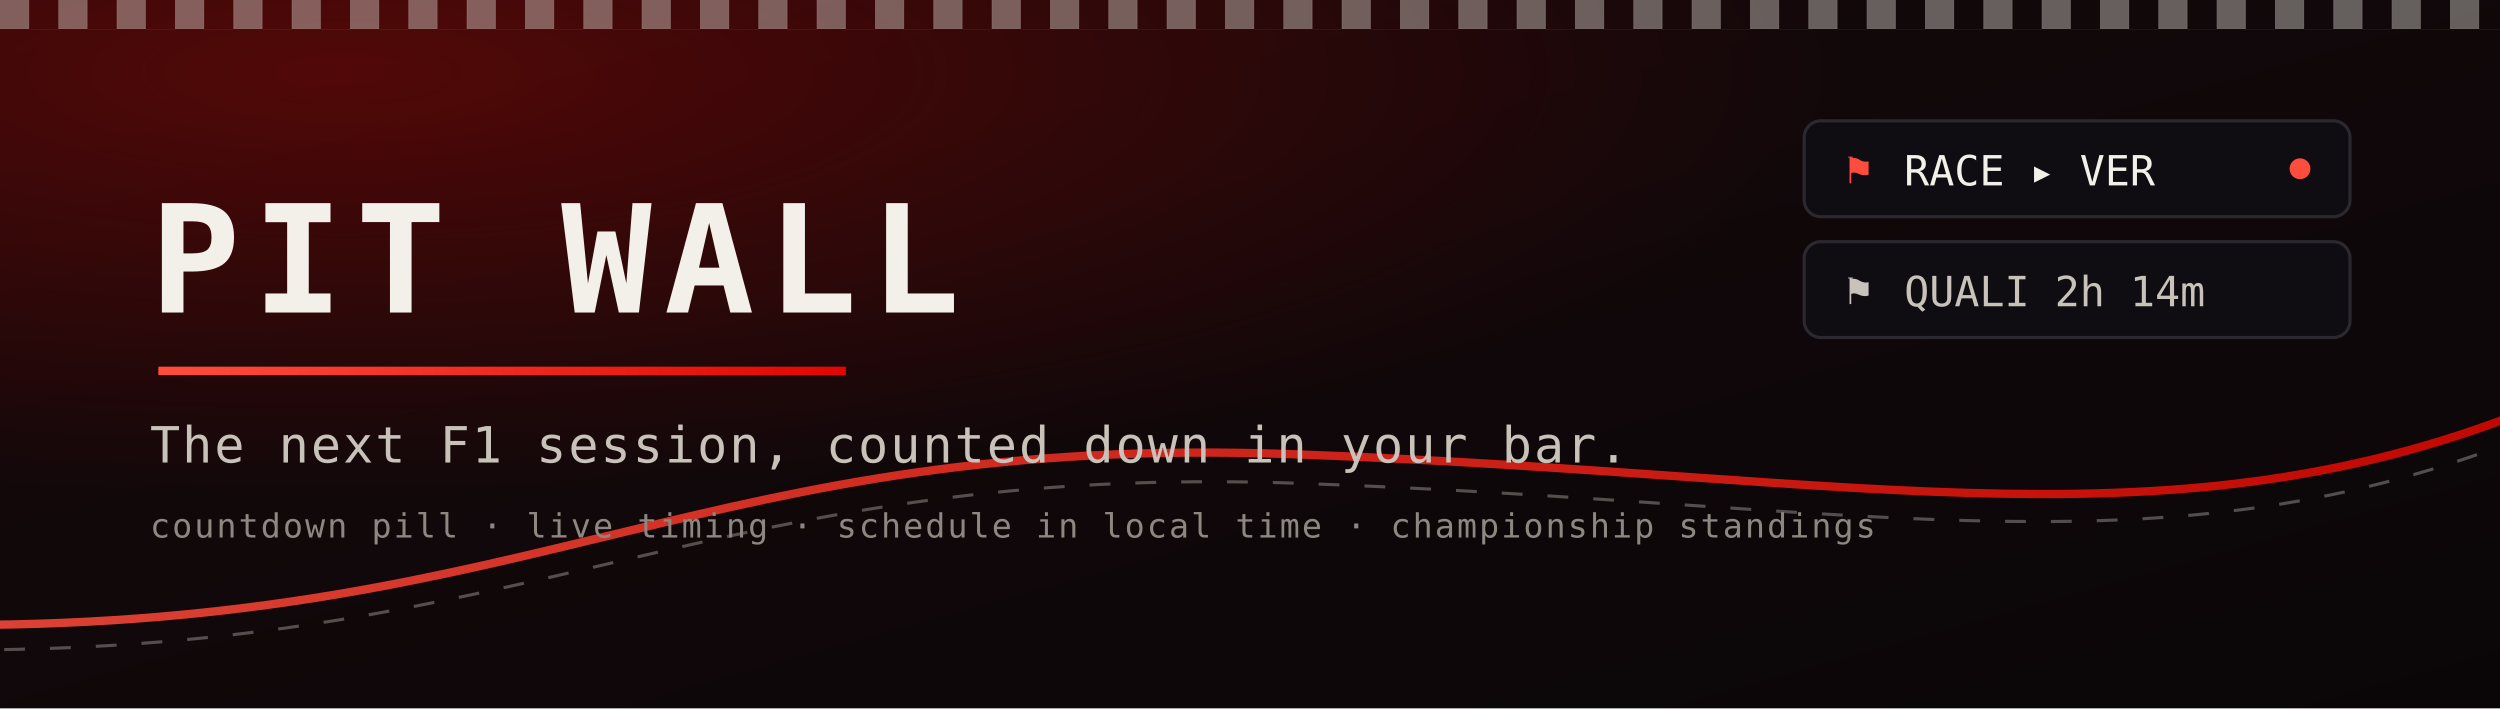
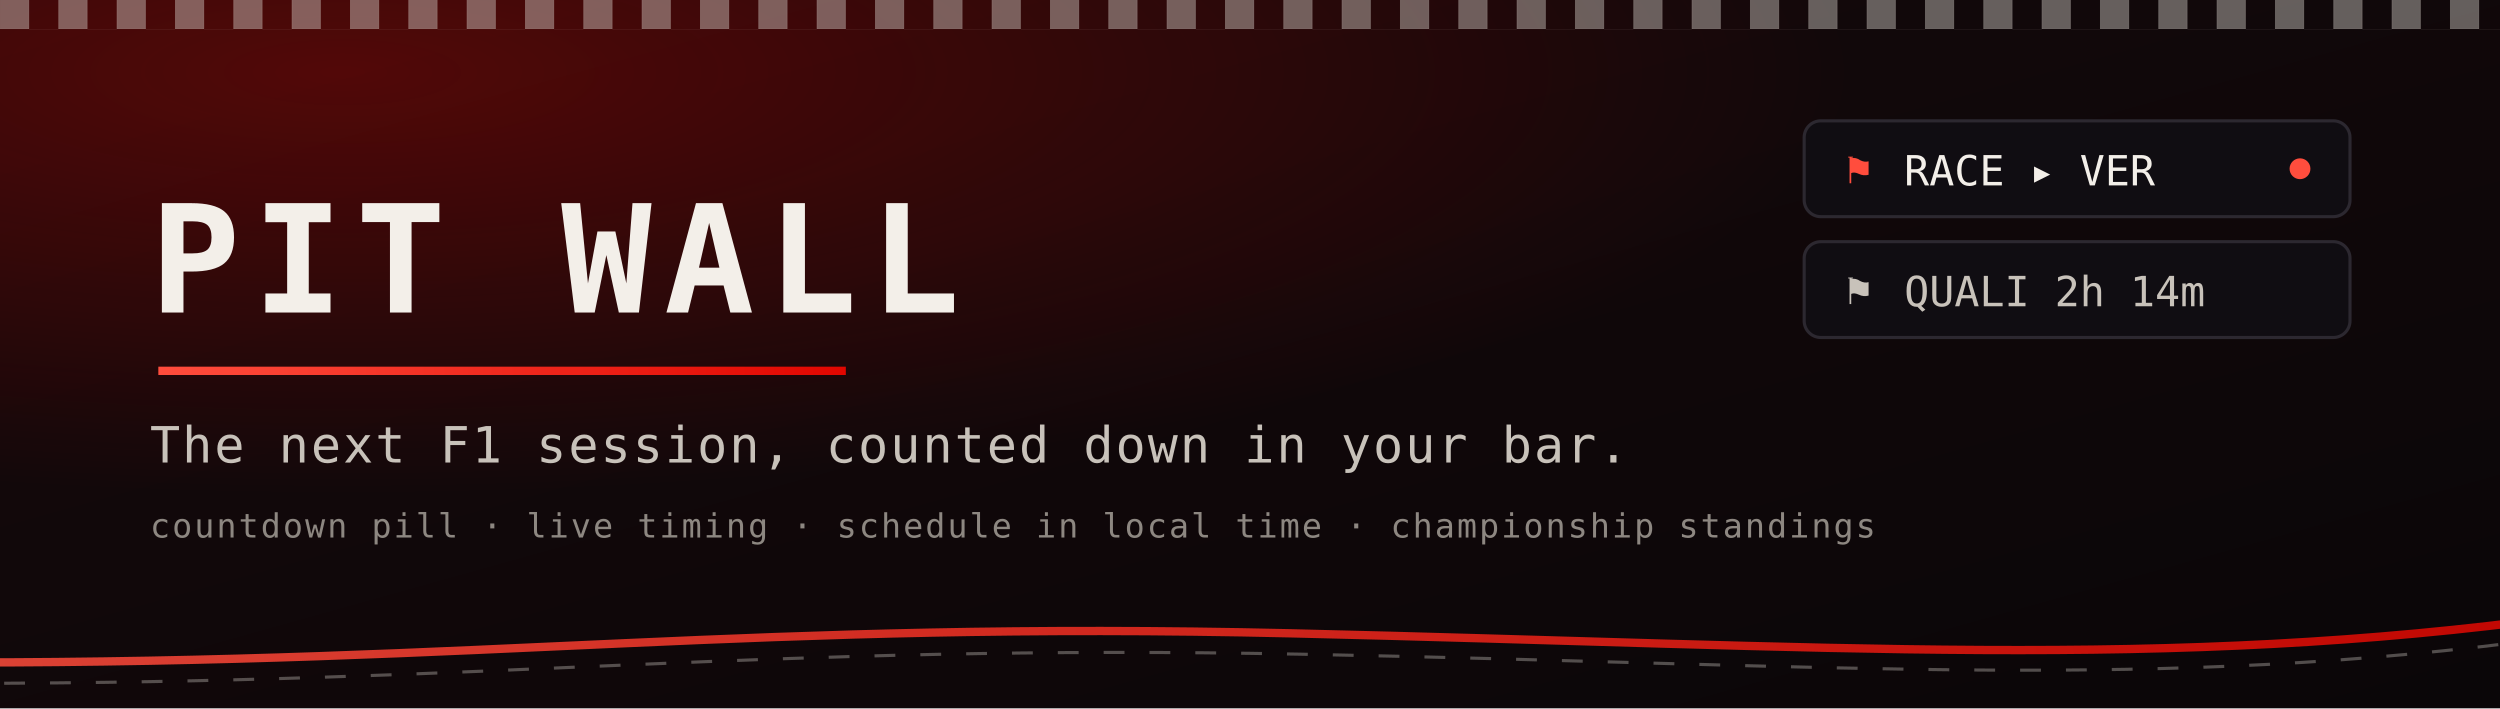
<svg xmlns="http://www.w3.org/2000/svg" viewBox="0 0 1200 340" width="1200" height="340" role="img" aria-label="Pit Wall — The next F1 session, counted down in your bar.">
  <defs>
    <linearGradient id="bg" x1="0" y1="0" x2="1" y2="1">
      <stop offset="0" stop-color="#16090b" />
      <stop offset="1" stop-color="#0a0608" />
    </linearGradient>
    <radialGradient id="glow" cx="0.14" cy="0.1" r="0.6">
      <stop offset="0" stop-color="#e10600" stop-opacity="0.30" />
      <stop offset="1" stop-color="#e10600" stop-opacity="0" />
    </radialGradient>
    <linearGradient id="rule" x1="0" y1="0" x2="1" y2="0">
      <stop offset="0" stop-color="#ff4d3d" />
      <stop offset="1" stop-color="#e10600" />
    </linearGradient>
    <pattern id="checker" width="28" height="28" patternUnits="userSpaceOnUse">
      <rect width="14" height="14" x="0" y="0" fill="#d7d2cb" fill-opacity="0.85" />
      <rect width="14" height="14" x="14" y="14" fill="#d7d2cb" fill-opacity="0.85" />
    </pattern>
  </defs>
  <rect width="1200" height="340" fill="url(#bg)" />
  <rect width="1200" height="340" fill="url(#glow)" />
  <rect x="0" y="0" width="1200" height="14" fill="url(#checker)" opacity="0.5" />
-   <path d="M -20 300 C 260 300, 340 208, 620 218 S 1050 268, 1230 190" fill="none" stroke="url(#rule)" stroke-width="4" stroke-linecap="round" opacity="0.85" />
-   <path d="M -20 312 C 260 312, 344 222, 624 232 S 1046 280, 1226 204" fill="none" stroke="#d7d2cb" stroke-width="1.5" stroke-dasharray="10 12" opacity="0.35" />
+   <path d="M -20 318 C 240 318, 360 298, 620 304 S 1040 322, 1230 296" fill="none" stroke="url(#rule)" stroke-width="4" stroke-linecap="round" opacity="0.85" />
+   <path d="M -20 328 C 240 328, 364 309, 624 314 S 1036 332, 1226 306" fill="none" stroke="#d7d2cb" stroke-width="1.5" stroke-dasharray="10 12" opacity="0.35" />
  <text x="72" y="150" font-family="'JetBrains Mono','Cascadia Mono',monospace" font-size="72" font-weight="700" letter-spacing="6" fill="#f3efe9">PIT WALL</text>
  <rect x="76" y="176" width="330" height="4" fill="url(#rule)" />
  <text x="72" y="222" font-family="'JetBrains Mono','Cascadia Mono',monospace" font-size="24" letter-spacing="1" fill="#c8c2ba">The next F1 session, counted down in your bar.</text>
  <text x="72" y="258" font-family="'JetBrains Mono','Cascadia Mono',monospace" font-size="16" letter-spacing="1" fill="#8d8781">countdown pill · live timing · schedule in local time · championship standings</text>
  <g transform="translate(866,58)">
    <rect x="0" y="0" width="262" height="46" rx="8" fill="#100d12" stroke="#2c2830" stroke-width="1.5" />
    <text x="20" y="30" font-family="'JetBrains Mono','Cascadia Mono',monospace" font-size="20" fill="#ff4d3d">⚑</text>
    <text x="48" y="31" font-family="'JetBrains Mono','Cascadia Mono',monospace" font-size="20" fill="#f3efe9">RACE ▸ VER</text>
    <circle cx="238" cy="23" r="5" fill="#ff4d3d">
      <animate attributeName="opacity" values="1;0.25;1" dur="1.6s" repeatCount="indefinite" />
    </circle>
  </g>
  <g transform="translate(866,116)">
    <rect x="0" y="0" width="262" height="46" rx="8" fill="#100d12" stroke="#2c2830" stroke-width="1.5" />
    <text x="20" y="30" font-family="'JetBrains Mono','Cascadia Mono',monospace" font-size="20" fill="#c8c2ba">⚑</text>
    <text x="48" y="31" font-family="'JetBrains Mono','Cascadia Mono',monospace" font-size="20" fill="#c8c2ba">QUALI 2h 14m</text>
  </g>
</svg>
